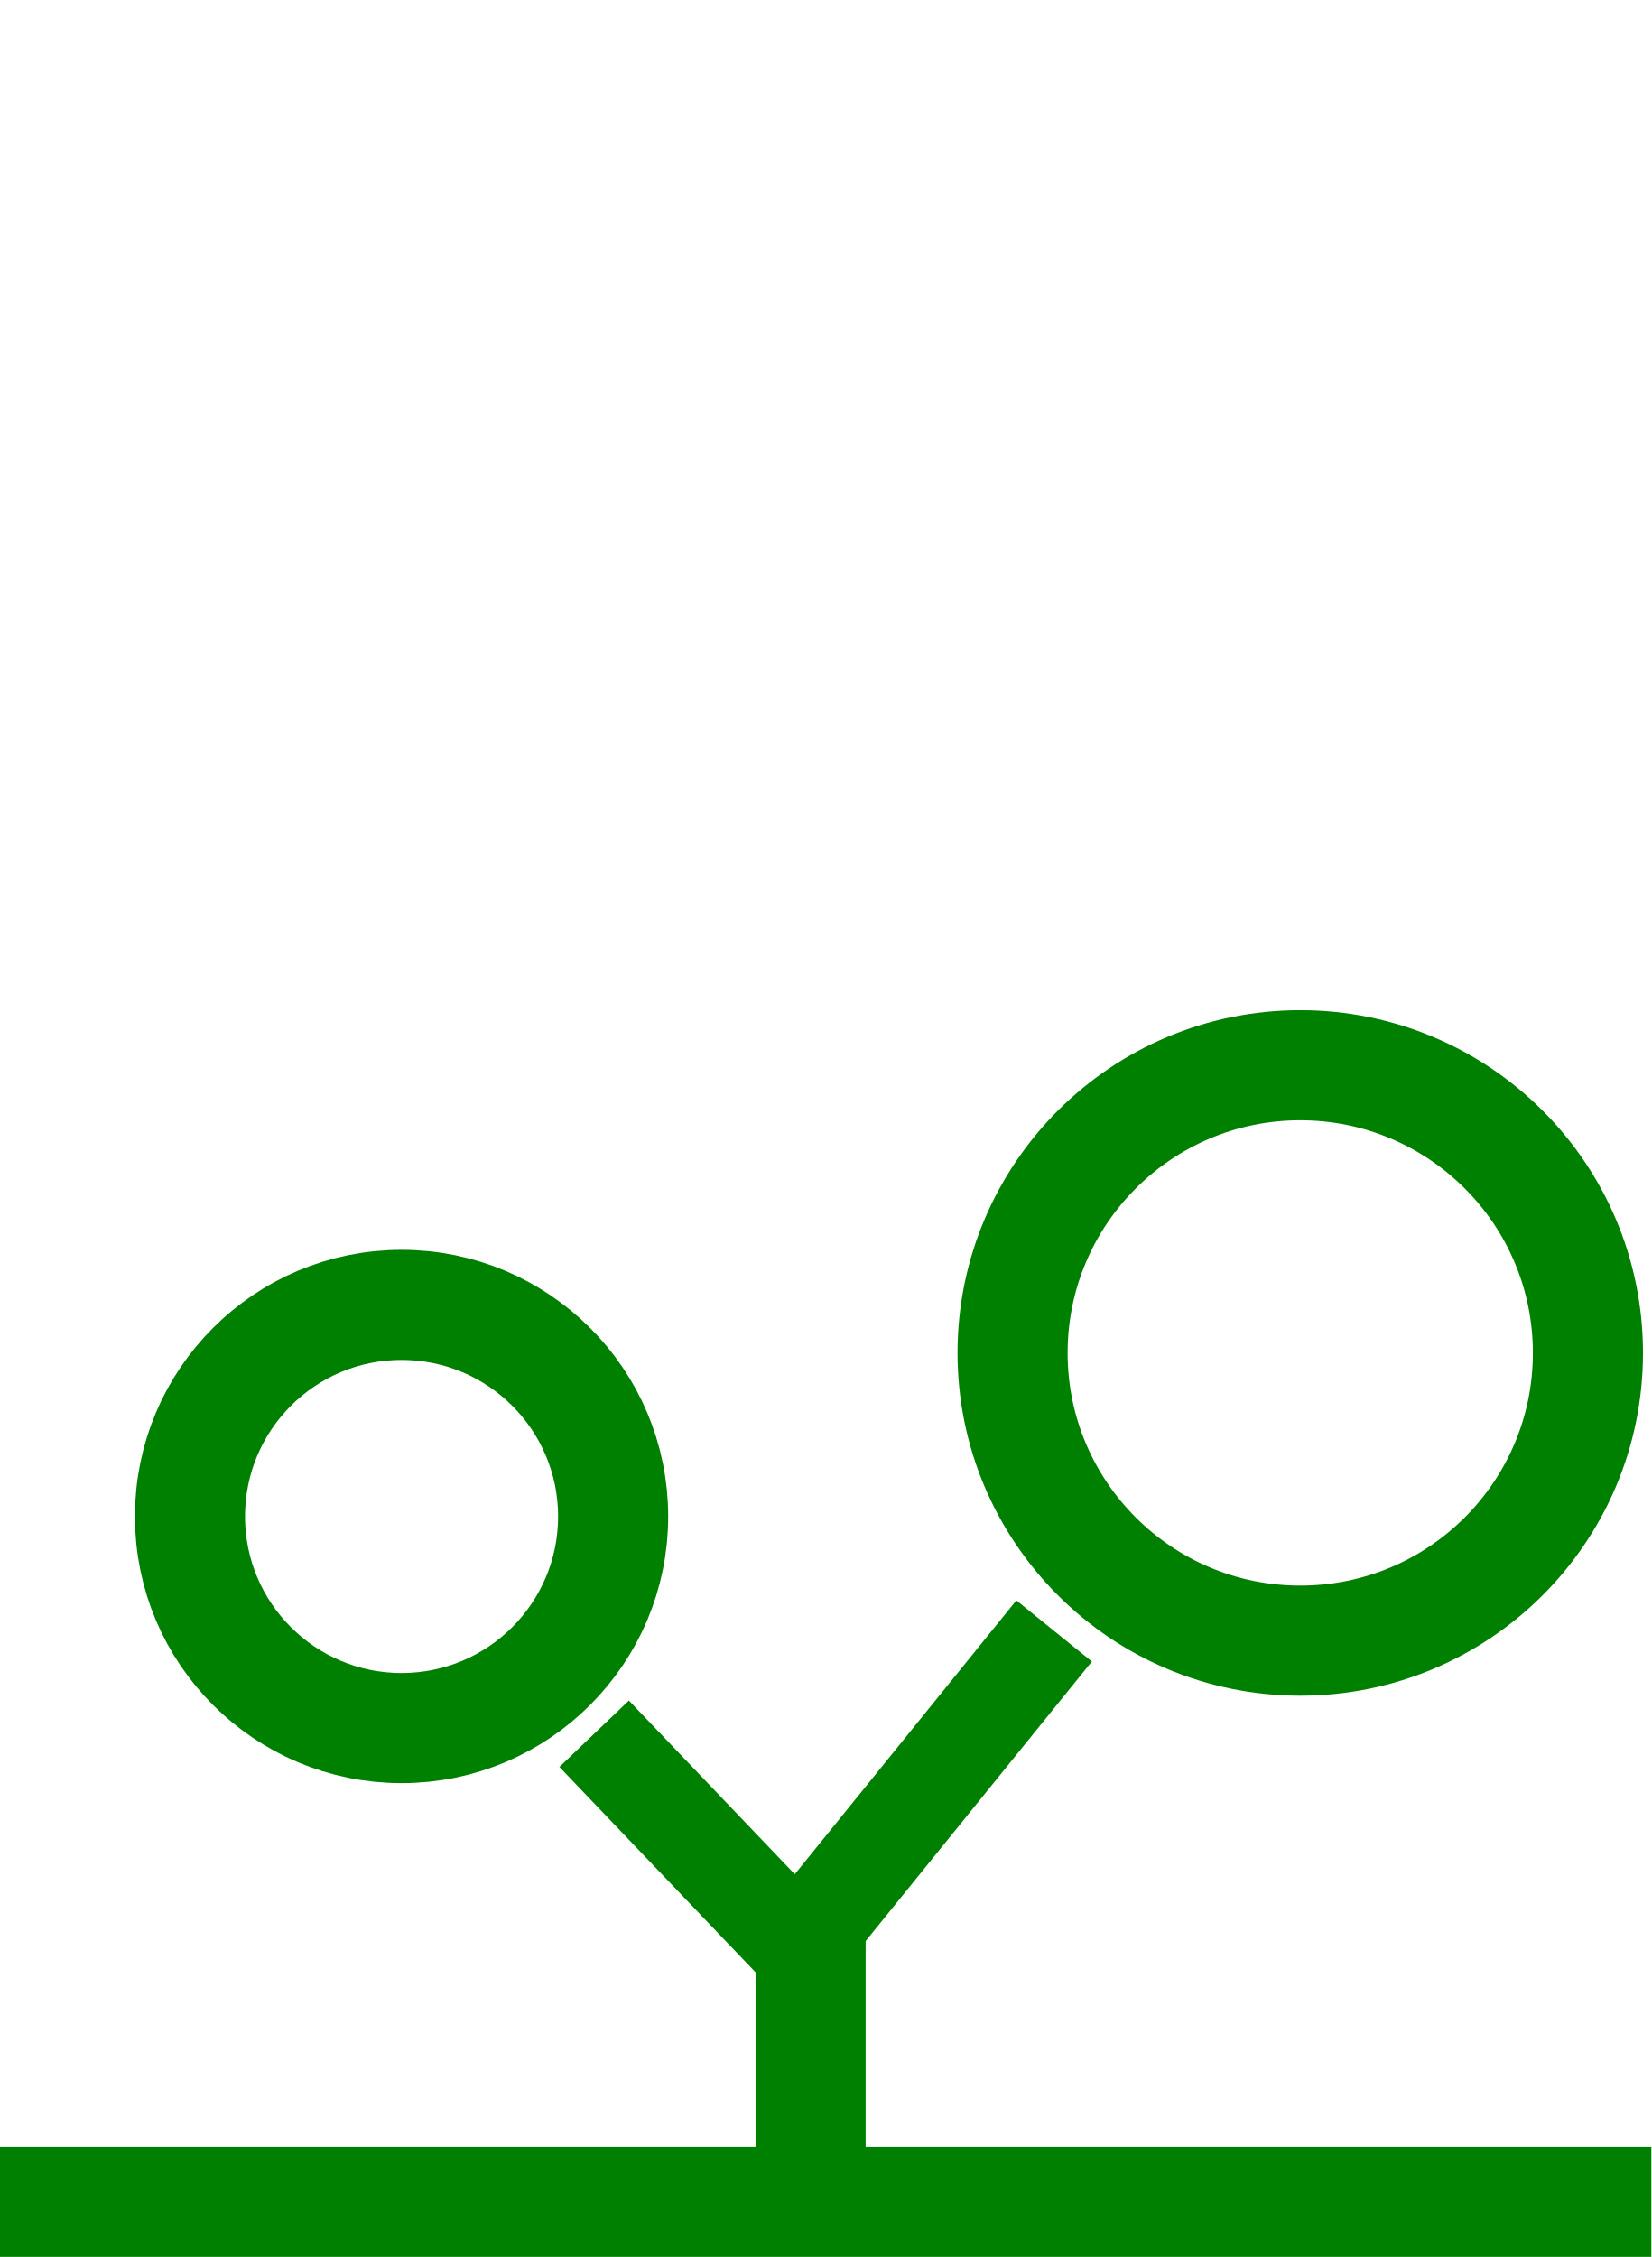
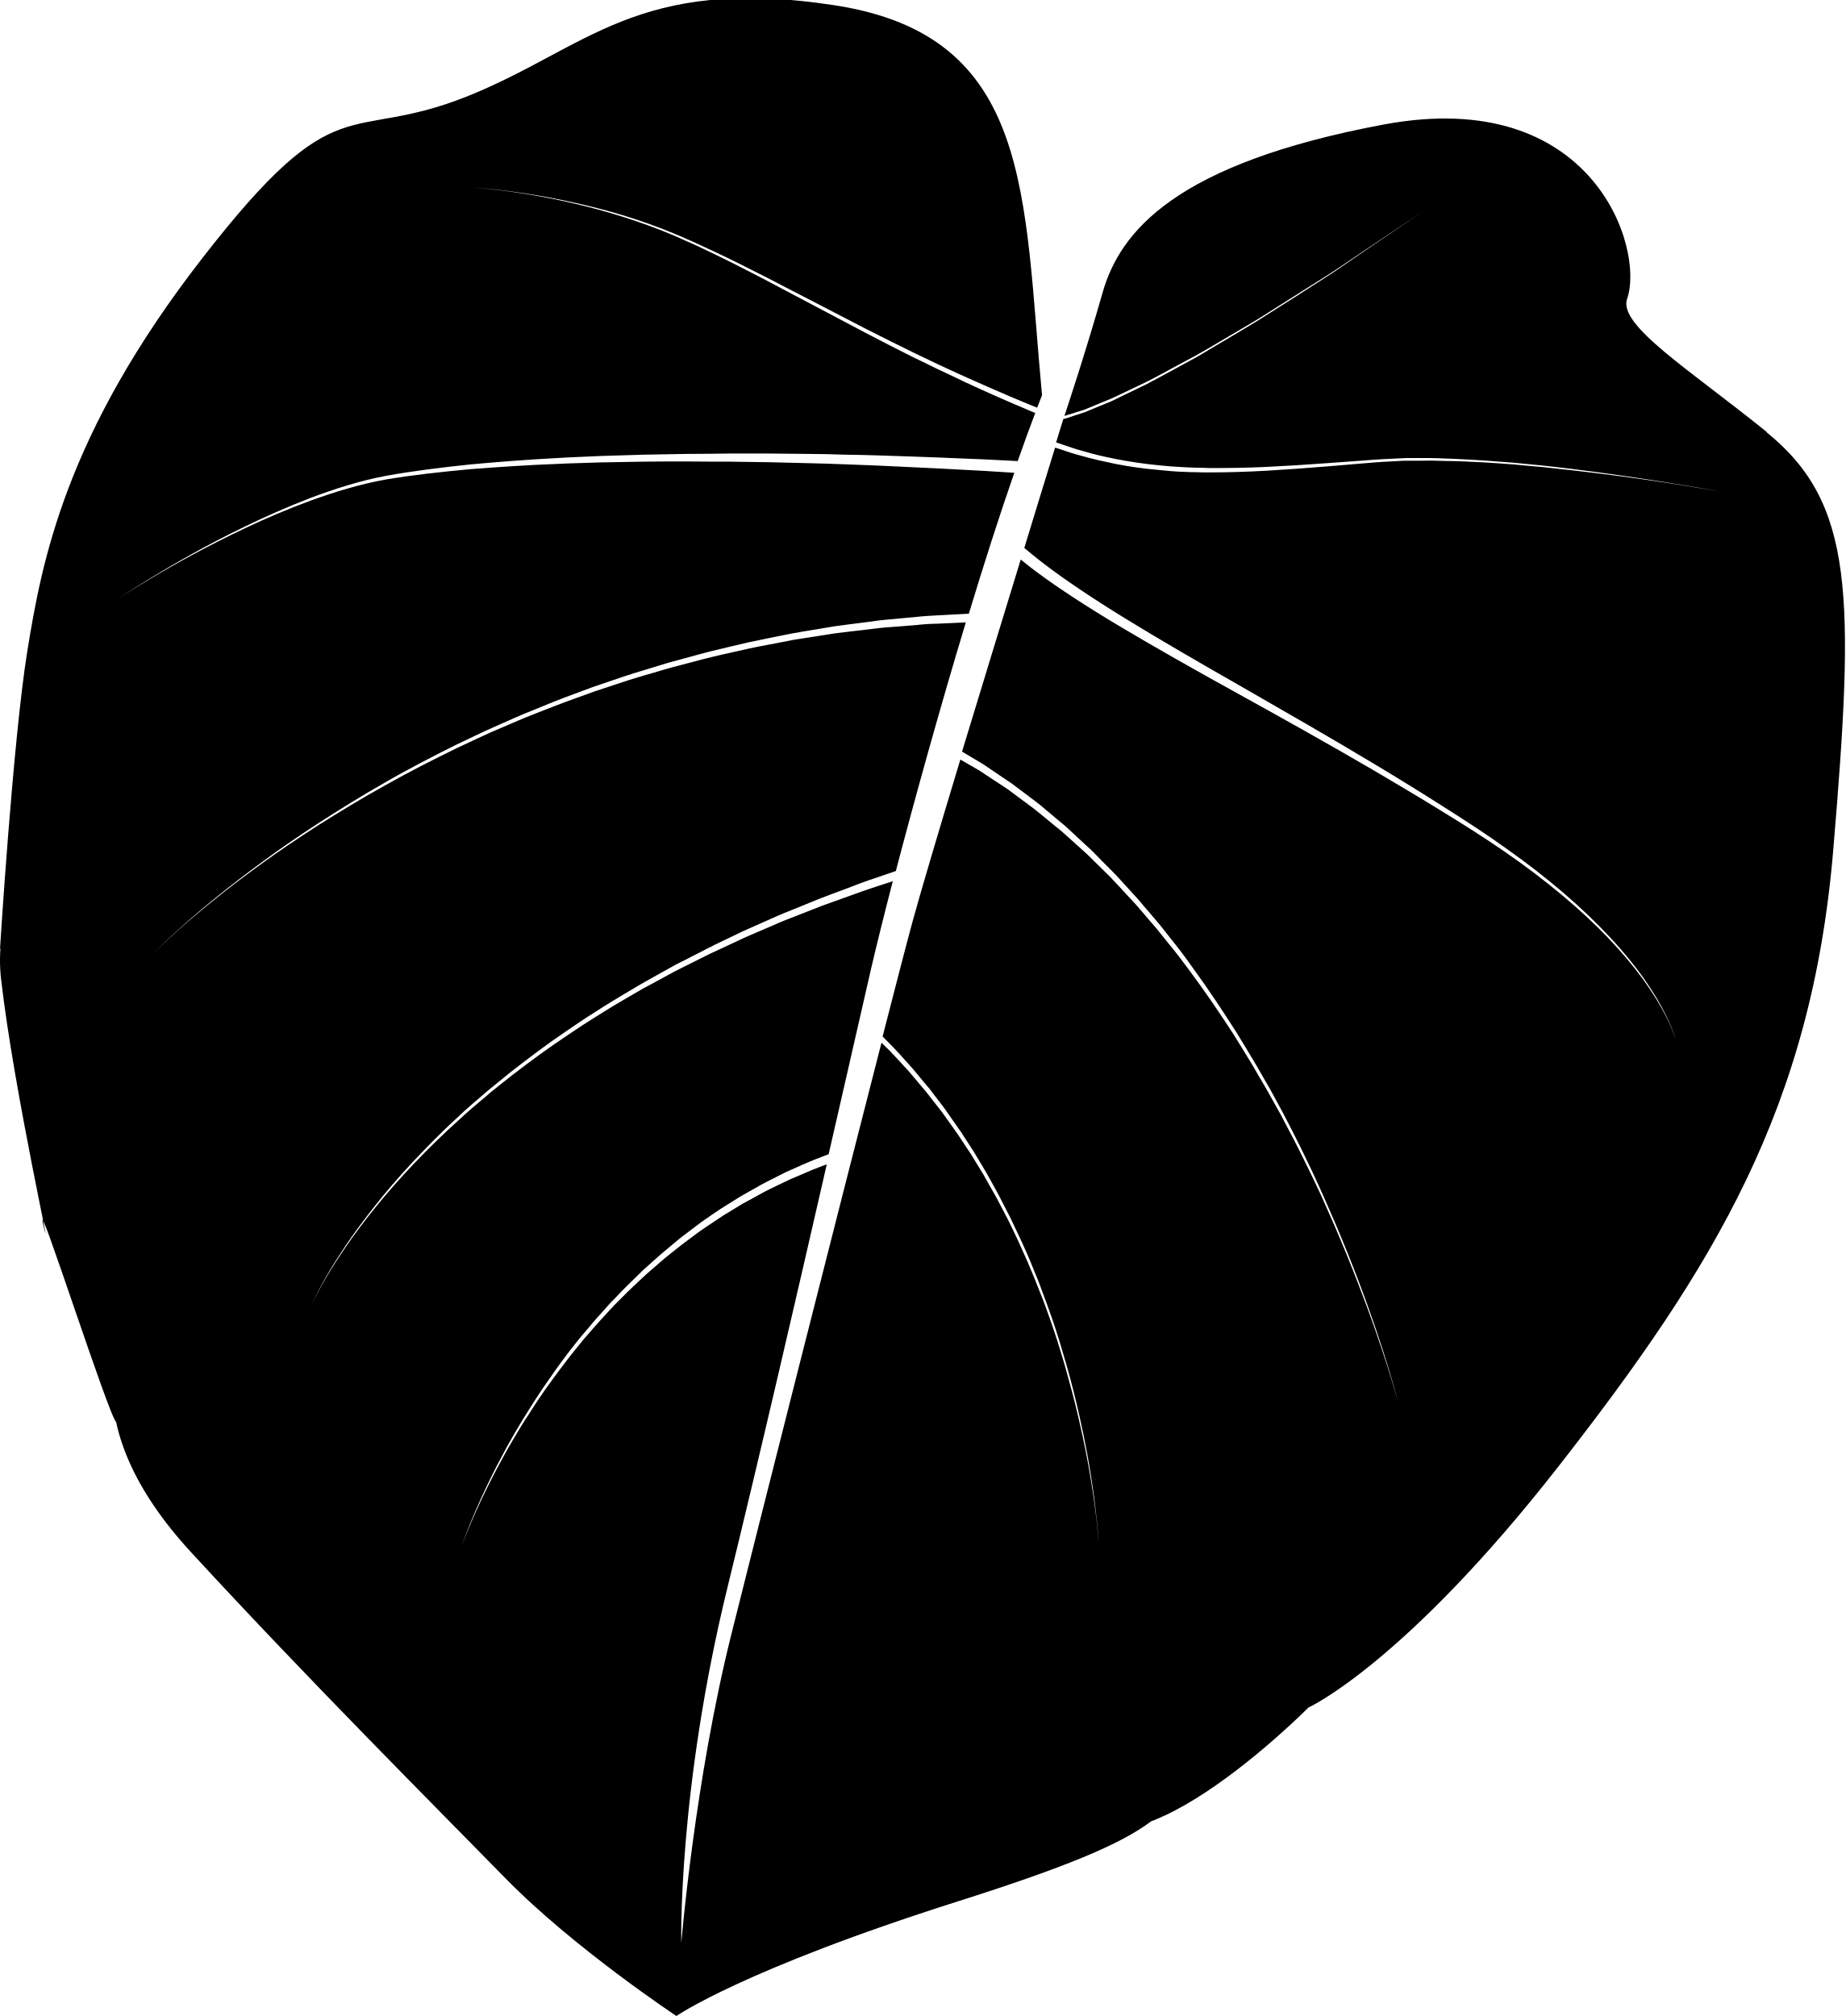
- <svg xmlns="http://www.w3.org/2000/svg" width="150" height="205" version="1.1" viewBox="0 0 39.688 54.24">
-   <g transform="translate(-69.7 -93.956)" fill="none" stroke="#008000">
-     <path d="m69.7 146.87h39.688" stroke-width="2.646" />
-     <g transform="translate(-.36252)">
-       <path d="m89.544 146.87v-6.794" stroke-width="2.646" />
-       <path d="m88.77 141.34 6.627-8.189" stroke-width="2.335" />
-       <path d="m89.919 141.46-5.577-5.839" stroke-width="2.31" />
-     </g>
-     <circle cx="100.95" cy="126.47" r="6.914" stroke-width="2.646" />
-     <circle cx="79.351" cy="130.4" r="5.085" stroke-width="2.646" />
+ <svg xmlns="http://www.w3.org/2000/svg" id="Layer_2" version="1.1" viewBox="0 0 978 1068.6">
+   <g id="_Layer_">
+     <path d="M936.3,228.9c-40.9-33.1-78.8-56.5-73.9-70.5,9.4-27.1-18.3-113.1-129-92.4-110.6,20.7-139.8,56.8-149,89.1s-19.2,62.2-19.2,62.2c0,0-.3,1.1-1,3.1.2,0,.3,0,.5-.1,1.1-.3,2.4-.8,3.9-1.2,1.4-.5,3-1,4.8-1.5.9-.2,1.8-.6,2.7-1,.9-.4,1.9-.8,2.9-1.2,2-.8,4.1-1.7,6.3-2.6s2.2-.9,3.4-1.4c1.2-.5,2.3-1.1,3.5-1.6,4.7-2.3,9.9-4.7,15.3-7.3,5.4-2.7,10.9-5.8,16.7-8.9,2.9-1.6,5.8-3.1,8.8-4.7,3-1.6,5.9-3.4,8.9-5.1,6-3.5,12-7.1,18-10.6,6.1-3.5,12-7.3,17.8-11,5.8-3.7,11.6-7.3,17.1-10.8,5.5-3.5,11-6.8,15.9-10.2,5-3.4,9.7-6.5,14.1-9.5,17.5-11.7,29.1-19.5,29.1-19.5,0,0-11.6,7.9-29,19.7-4.3,3-9.1,6.2-14,9.6-4.9,3.5-10.4,6.8-15.9,10.4-5.5,3.6-11.2,7.2-17.1,10.9s-11.7,7.6-17.8,11.1c-6,3.6-12,7.2-18,10.7-3,1.8-5.9,3.6-8.8,5.2-3,1.6-5.9,3.2-8.8,4.8-5.8,3.1-11.3,6.2-16.7,9-5.4,2.6-10.6,5.1-15.3,7.4-1.2.6-2.3,1.2-3.5,1.7-1.2.5-2.3,1-3.4,1.4-2.2.9-4.3,1.8-6.3,2.6-1,.4-2,.8-2.9,1.2-.9.4-1.8.8-2.7,1-1.8.6-3.4,1.1-4.9,1.6-1.5.5-2.8.9-3.9,1.3-.5.1-.9.2-1.3.3-1,3.2-2.5,7.9-4.3,13.9l.5-1.5s1.3.4,3.8,1.3c2.5.8,6.1,2.2,10.8,3.4,4.6,1.4,10.4,2.8,17,4.1,6.7,1.3,14.2,2.5,22.5,3.3,2.1.2,4.2.4,6.4.6,2.2.1,4.4.3,6.6.4,2.2.2,4.5.2,6.9.3,2.3,0,4.7.1,7.1.2,9.6,0,19.7-.1,30.2-.6,10.5-.5,21.3-1.2,32.3-2,5.5-.4,11-.8,16.6-1.2,5.5-.4,11.2-.9,16.8-1.1,2.8-.1,5.6-.3,8.4-.4,2.8,0,5.6,0,8.4,0,5.6-.1,11.1.2,16.7.4,5.5.2,11,.6,16.4.9,5.4.4,10.7.8,15.9,1.2,5.2.5,10.4,1,15.4,1.5,5,.6,9.9,1.1,14.7,1.7,9.5,1.2,18.6,2.4,26.9,3.6,16.6,2.4,30.4,4.7,40.1,6.3,9.7,1.7,15.1,2.7,15.1,2.7,0,0-5.5-1-15.2-2.6s-23.5-3.8-40.1-6c-8.3-1.1-17.3-2.2-26.9-3.3-4.8-.5-9.7-1-14.7-1.6-5-.4-10.2-.9-15.4-1.4-5.2-.4-10.5-.8-15.9-1.1-5.4-.2-10.8-.6-16.3-.7-5.5,0-11-.4-16.6-.2-2.8,0-5.6,0-8.3,0-2.8,0-5.6.3-8.4.4-5.6.2-11.1.8-16.7,1.2-5.5.5-11.1.9-16.6,1.4-11,.9-21.8,1.7-32.3,2.3-10.5.6-20.7.9-30.3.9-2.4,0-4.8,0-7.1-.1-2.3,0-4.7-.1-6.9-.2-2.3-.1-4.5-.2-6.7-.4-2.2-.2-4.3-.4-6.4-.6-8.4-.7-16.1-1.9-22.8-3.2-6.7-1.4-12.6-2.7-17.3-4.1-4.8-1.2-8.4-2.5-10.9-3.3-2.3-.8-3.6-1.2-3.8-1.2-4,13.1-9.8,31.7-16.3,53.1.1.1.2.2.3.3,2.5,2.1,6.1,5.1,11,8.8,9.7,7.4,24.1,17.2,42,28.2,17.9,11,39.1,23.3,61.9,36.3,22.8,13.1,47.1,27,71.2,41.5,12,7.2,24,14.6,35.6,22,11.7,7.4,23.1,14.8,33.8,22.5,21.5,15.2,40.2,31.3,54.6,46.8,7.2,7.7,13.3,15.2,18.2,22.2,4.9,7,8.7,13.4,11.4,19,2.7,5.5,4.4,10,5.3,13.2.9,3.2,1.2,4.9,1.2,4.9,0,0-.2-1.7-1.2-4.9-1-3.1-2.7-7.7-5.5-13.1-2.8-5.5-6.7-11.8-11.7-18.8-5-6.9-11.2-14.3-18.4-21.9-14.5-15.2-33.4-31-55-45.9-10.8-7.5-22.3-14.7-34-21.9-11.7-7.2-23.8-14.4-35.9-21.5-24.2-14.1-48.7-27.8-71.7-40.5s-44.4-24.8-62.5-35.6c-18.1-10.8-32.8-20.5-42.8-27.9-4-2.9-7.2-5.5-9.7-7.5-9.7,31.7-21,68.5-31.1,101.8,2.7,1.6,6.4,3.8,11.1,6.6,2.5,1.7,5.2,3.5,8.1,5.5,1.5,1,3,2,4.6,3.1.8.5,1.6,1.1,2.4,1.6.8.6,1.6,1.2,2.4,1.8,3.3,2.5,6.8,5.1,10.5,7.9,1.9,1.4,3.7,2.9,5.5,4.5,1.9,1.6,3.8,3.1,5.7,4.8,1.9,1.6,4,3.2,5.9,5,1.9,1.8,3.9,3.6,5.9,5.5,2,1.9,4,3.7,6.1,5.6,2,2,4,4,6,6.1,2,2,4.1,4.1,6.2,6.2,2.1,2.1,4,4.4,6.1,6.6,2,2.2,4.1,4.5,6.2,6.8,2.1,2.3,4,4.8,6.1,7.1,2,2.4,4.1,4.8,6.2,7.3,2,2.5,4,5.1,6,7.6,2,2.6,4.1,5.1,6,7.7,1.9,2.6,3.9,5.3,5.8,8,7.8,10.7,15.2,21.9,22.5,33.3,3.5,5.7,7,11.5,10.4,17.2,1.7,2.9,3.3,5.8,5,8.7l2.5,4.3c.8,1.5,1.6,2.9,2.4,4.4,1.6,2.9,3.1,5.8,4.7,8.7,1.5,2.9,3,5.8,4.5,8.7,3,5.8,5.8,11.5,8.5,17.2,2.8,5.7,5.3,11.3,7.8,16.8,2.4,5.6,4.9,11,7.1,16.3,2.2,5.3,4.4,10.5,6.4,15.5,2,5,3.9,9.9,5.7,14.6,1.8,4.7,3.4,9.2,5,13.6,1.5,4.3,3,8.4,4.3,12.3,2.6,7.7,4.8,14.5,6.5,20.2,3.4,11.2,5,17.8,5,17.8,0,0-1.7-6.5-5.2-17.7-1.8-5.6-4-12.4-6.7-20.1-1.3-3.9-2.8-7.9-4.4-12.3-1.6-4.3-3.3-8.8-5.1-13.5-1.8-4.7-3.8-9.6-5.8-14.6-2-5-4.3-10.2-6.5-15.5-2.3-5.3-4.8-10.7-7.2-16.2-2.6-5.5-5.2-11.1-8-16.7-2.8-5.6-5.6-11.4-8.7-17.1-1.5-2.9-3-5.8-4.5-8.6-1.6-2.9-3.2-5.7-4.8-8.6-.8-1.4-1.6-2.9-2.4-4.3l-2.5-4.3c-1.7-2.9-3.4-5.7-5-8.6-3.4-5.7-7-11.4-10.5-17.1-7.3-11.2-14.8-22.3-22.7-32.9-2-2.6-3.9-5.3-5.9-7.9-2-2.6-4-5.1-6.1-7.6-2-2.5-4-5-6-7.5-2.1-2.4-4.2-4.8-6.2-7.2-2.1-2.4-4-4.8-6.1-7-2.1-2.2-4.2-4.5-6.2-6.7-2.1-2.2-4.1-4.4-6.1-6.5-2.1-2.1-4.2-4.1-6.2-6.1-2-2-4.1-4-6.1-6-2.1-1.9-4.1-3.7-6.1-5.5s-4-3.6-5.9-5.3c-1.9-1.8-4-3.3-5.9-4.9-1.9-1.6-3.8-3.1-5.7-4.7-1.9-1.5-3.6-3-5.5-4.4-3.7-2.7-7.1-5.3-10.4-7.7-.8-.6-1.6-1.2-2.4-1.8-.8-.5-1.6-1.1-2.4-1.6-1.6-1-3.1-2-4.6-3-2.9-1.9-5.6-3.7-8-5.3-4.2-2.4-7.6-4.4-10.2-5.9-11.6,38.4-21.5,71.7-25.5,86.5-2.9,10.6-8.5,32.3-15.7,60.3,1.5,1.5,3.4,3.5,5.8,5.9,2.9,3,6.2,6.8,10.1,11.1,1.9,2.2,3.8,4.6,5.9,7.1,1,1.2,2.1,2.5,3.2,3.8,1,1.3,2.1,2.7,3.2,4.2,2.1,2.8,4.5,5.7,6.6,8.9,2.2,3.1,4.5,6.4,6.8,9.7,2.2,3.4,4.5,6.9,6.8,10.5,2.2,3.7,4.4,7.4,6.7,11.2,2.2,3.9,4.3,7.8,6.5,11.8,2.1,4.1,4.2,8.2,6.3,12.3,2,4.2,4,8.4,6,12.7,1.9,4.3,3.9,8.6,5.6,13l2.7,6.6c.9,2.2,1.7,4.4,2.5,6.6,1.7,4.4,3.2,8.8,4.8,13.2,1.6,4.4,2.9,8.8,4.3,13.1,1.3,4.4,2.6,8.7,3.8,12.9,2.4,8.5,4.5,16.8,6.3,24.7.9,4,1.7,7.8,2.5,11.5.7,3.8,1.5,7.3,2.1,10.8,1.3,7,2.3,13.4,3.1,19.1.8,5.7,1.4,10.7,1.8,14.8.9,8.2,1.1,12.9,1.1,12.9,0,0-.3-4.7-1.2-12.9-.5-4.1-1.1-9.1-2-14.8-.9-5.7-1.9-12.1-3.3-19-.6-3.5-1.5-7.1-2.2-10.8-.8-3.7-1.7-7.6-2.6-11.5-1.9-7.9-4.1-16.1-6.5-24.6-1.2-4.2-2.6-8.5-3.9-12.9-1.5-4.3-2.8-8.7-4.4-13-1.6-4.4-3.1-8.8-4.9-13.1-.9-2.2-1.7-4.4-2.6-6.6l-2.7-6.5c-1.8-4.4-3.8-8.6-5.7-12.9-1.9-4.3-4-8.4-6-12.6-2.1-4.1-4.3-8.2-6.4-12.2-2.2-4-4.5-7.8-6.6-11.7-2.3-3.8-4.6-7.5-6.8-11.1-2.3-3.5-4.6-7-6.9-10.4-2.3-3.3-4.6-6.5-6.8-9.6-2.2-3.1-4.5-5.9-6.7-8.7-1.1-1.4-2.1-2.8-3.2-4.1-1.1-1.3-2.1-2.5-3.2-3.8-2.1-2.5-4-4.8-5.9-7-3.9-4.2-7.2-7.9-10-10.8-1.8-1.8-3.3-3.2-4.6-4.5-24.1,93.8-64.7,254.1-79.5,313.3-19.5,77.8-26.6,163.9-26.6,163.9,0,0-2-80.4,24.6-189,16.5-67.3,36.4-153.3,52.5-223.7-1.4.5-2.9,1-4.6,1.7-3.8,1.4-8.2,3.5-13.4,5.6-2.6,1.1-5.2,2.5-8.1,3.8-2.8,1.4-5.9,2.8-8.9,4.5-3,1.7-6.2,3.4-9.5,5.2-3.2,1.9-6.5,4-9.9,6-3.3,2.1-6.7,4.5-10.2,6.8-3.5,2.3-6.8,5-10.3,7.5-3.5,2.6-6.8,5.4-10.4,8.2-3.4,2.8-6.8,5.9-10.2,8.8-3.3,3.1-6.7,6.2-10,9.4-1.6,1.6-3.2,3.3-4.9,4.9-1.6,1.6-3.3,3.3-4.8,5-3.1,3.4-6.3,6.8-9.3,10.3-1.5,1.8-3,3.5-4.5,5.2-1.5,1.8-2.9,3.6-4.3,5.3-2.9,3.5-5.6,7.2-8.3,10.7-2.7,3.6-5.3,7.2-7.8,10.7-2.5,3.6-4.9,7.1-7.1,10.6-1.1,1.8-2.2,3.5-3.4,5.2-1.1,1.7-2.1,3.5-3.2,5.2-2.1,3.4-4,6.8-5.9,10-1.8,3.3-3.6,6.4-5.2,9.5-3.3,6.1-6.1,11.9-8.6,17-2.4,5.1-4.4,9.6-6,13.4-3.2,7.5-4.7,11.9-4.7,11.9,0,0,1.4-4.4,4.5-12,1.5-3.8,3.5-8.3,5.8-13.5,2.4-5.1,5.1-10.9,8.3-17.1,1.6-3.1,3.3-6.3,5.1-9.6,1.9-3.3,3.7-6.7,5.8-10.1,1-1.7,2.1-3.5,3.1-5.2,1.1-1.7,2.2-3.5,3.3-5.3,2.2-3.6,4.6-7.1,7-10.8,2.5-3.6,5-7.2,7.6-10.9,2.7-3.6,5.3-7.3,8.2-10.9,1.4-1.8,2.8-3.6,4.3-5.4,1.5-1.8,3-3.5,4.5-5.3,2.9-3.6,6.1-7,9.2-10.5,1.5-1.8,3.1-3.4,4.8-5.1,1.6-1.7,3.2-3.4,4.8-5,3.3-3.3,6.6-6.5,9.9-9.7,3.4-3,6.8-6.2,10.2-9.1,3.5-2.8,6.8-5.8,10.3-8.5,3.5-2.6,6.9-5.3,10.3-7.8,3.5-2.4,6.8-4.8,10.2-7,3.4-2.1,6.7-4.2,9.9-6.2,3.2-1.9,6.5-3.7,9.5-5.4,3-1.8,6-3.2,8.9-4.7,2.9-1.4,5.5-2.9,8.1-4,5.2-2.3,9.8-4.4,13.6-5.9,3-1.1,5.4-2.1,7.3-2.8,9.4-41,17.4-76.2,22.6-98.8,2.8-12,6.7-27.8,11.4-45.9-2.2.7-4.8,1.6-7.7,2.5-2.6.9-5.5,1.8-8.6,2.9s-6.4,2.3-10,3.6c-3.6,1.3-7.4,2.6-11.4,4.1-4,1.6-8.1,3.2-12.5,4.9-2.2.9-4.4,1.7-6.7,2.6s-4.5,1.9-6.8,2.9c-4.6,2-9.4,4-14.4,6.2-4.9,2.3-9.9,4.6-15,7-1.3.6-2.6,1.2-3.9,1.8-1.3.6-2.5,1.3-3.8,1.9-2.6,1.3-5.2,2.6-7.8,3.9-2.6,1.3-5.3,2.6-7.9,4-2.6,1.4-5.2,2.8-7.9,4.3-2.6,1.4-5.3,2.9-8,4.3-2.6,1.5-5.3,3.1-7.9,4.6-2.6,1.5-5.3,3.1-8,4.7-2.6,1.6-5.3,3.3-7.9,4.9-2.6,1.7-5.3,3.3-7.9,5l-7.8,5.2c-10.4,6.9-20.5,14.3-30.2,21.8-2.4,1.9-4.8,3.8-7.2,5.7-2.4,1.9-4.8,3.8-7,5.8-4.6,3.9-9.2,7.7-13.4,11.7-8.8,7.8-16.8,15.8-24.2,23.5-7.4,7.8-14.1,15.4-20,22.7-5.9,7.3-11.1,14.1-15.4,20.4-4.3,6.3-7.9,11.8-10.7,16.6-5.6,9.4-8.1,15.2-8.1,15.2,0,0,2.4-5.8,7.9-15.3,2.7-4.8,6.3-10.4,10.5-16.7,4.2-6.3,9.4-13.2,15.2-20.6,5.8-7.4,12.5-15.1,19.8-23,7.4-7.8,15.3-16,24-23.9,4.2-4.1,8.8-7.9,13.4-11.9,2.2-2,4.7-3.9,7-5.8,2.4-1.9,4.7-3.9,7.1-5.8,9.7-7.6,19.7-15.2,30.1-22.2l7.8-5.3c2.6-1.8,5.3-3.4,7.9-5.1,2.6-1.7,5.3-3.4,7.9-5,2.7-1.6,5.3-3.2,8-4.8s5.3-3.2,7.9-4.7c2.7-1.5,5.3-3,8-4.5,2.6-1.5,5.3-2.9,7.9-4.4,2.6-1.5,5.3-2.8,7.9-4.1,2.6-1.4,5.2-2.7,7.8-4,1.3-.7,2.6-1.3,3.8-2,1.3-.6,2.6-1.2,3.8-1.9,5.1-2.5,10.1-4.8,15-7.2,4.9-2.2,9.7-4.3,14.4-6.4,2.3-1,4.6-2.1,6.9-3,2.3-.9,4.5-1.8,6.7-2.7,4.4-1.8,8.5-3.5,12.5-5.1,4-1.6,7.8-2.9,11.4-4.3,3.6-1.3,6.9-2.6,10-3.8,3.1-1.2,6-2.1,8.6-3,4.3-1.5,7.8-2.7,10.5-3.6,10-38.1,23.2-85.8,37.1-131.8-3.5.2-8.7.4-15.3.7-1.6,0-3.4.1-5.2.2-1.8.1-3.7.3-5.6.5-3.9.3-8.2.7-12.7,1-2.3.2-4.6.3-7,.6-2.4.3-4.9.6-7.4.9-5.1.6-10.5,1.2-16,1.9-5.6.9-11.3,1.8-17.3,2.7-1.5.2-3,.5-4.5.7-1.5.3-3,.6-4.6.9-3.1.6-6.2,1.2-9.4,1.8-3.2.6-6.4,1.2-9.6,1.9-3.2.7-6.5,1.5-9.8,2.2-3.3.7-6.6,1.5-10,2.3-3.4.8-6.7,1.7-10.1,2.6-3.4.9-6.8,1.8-10.3,2.7-3.5.9-6.9,2-10.4,3-3.5,1-7,2-10.5,3.1-3.5,1-7,2.3-10.5,3.4-3.5,1.2-7,2.3-10.6,3.5-3.5,1.3-7,2.5-10.5,3.8-3.5,1.3-7,2.5-10.5,3.9l-10.5,4.1c-7,2.7-13.9,5.8-20.7,8.7-3.5,1.4-6.8,3.1-10.2,4.6-3.4,1.6-6.7,3.1-10.1,4.7-13.3,6.5-26.3,13.1-38.5,20-12.3,6.8-23.9,13.9-34.9,20.8-10.9,7-21,13.8-30.1,20.4-9.1,6.6-17.4,12.8-24.5,18.6-7.2,5.7-13.3,10.9-18.2,15.2-9.9,8.7-15.1,14.1-15.1,14.1,0,0,5.2-5.5,15-14.2,4.9-4.4,10.9-9.6,18.1-15.4,7.1-5.8,15.3-12.1,24.4-18.8,9.1-6.7,19.1-13.6,30-20.7,10.9-7,22.4-14.2,34.7-21.2,12.2-7.1,25.2-13.8,38.4-20.4,3.4-1.6,6.7-3.2,10.1-4.8,3.4-1.6,6.7-3.2,10.2-4.7,6.9-3,13.7-6.2,20.7-8.9l10.5-4.3c3.5-1.4,7-2.7,10.5-4,3.5-1.3,7-2.6,10.5-3.9,3.5-1.2,7.1-2.4,10.6-3.6,3.5-1.2,7-2.4,10.5-3.5,3.5-1.1,7-2.1,10.5-3.2,3.5-1,6.9-2.2,10.4-3.1,3.5-.9,6.9-1.9,10.3-2.8,3.4-.9,6.8-1.9,10.1-2.7,3.4-.8,6.7-1.6,10-2.4s6.6-1.5,9.8-2.3c3.3-.7,6.5-1.3,9.6-2,3.2-.6,6.3-1.3,9.4-1.9,1.5-.3,3.1-.6,4.6-.9,1.5-.2,3-.5,4.5-.8,6-1,11.8-1.9,17.4-2.9,5.6-.8,11-1.4,16.1-2.1,2.6-.3,5-.6,7.5-1,2.4-.3,4.8-.5,7.1-.7,4.6-.4,8.9-.8,12.8-1.2,2-.2,3.9-.4,5.7-.5,1.8-.1,3.5-.2,5.2-.3,7.7-.4,13.5-.7,17-.9,8-26.4,16.2-52,24.1-74.7-3.6-.2-9-.6-16-1-6.8-.4-15-.8-24.4-1.3-9.4-.5-20-.9-31.6-1.5-5.8-.3-11.8-.4-18.1-.7-6.2-.2-12.7-.5-19.4-.6-6.6-.2-13.5-.3-20.5-.5-7-.1-14.1-.2-21.4-.3-7.2,0-14.6,0-22.1-.1-7.5,0-15,0-22.6.1-7.6.1-15.3.3-23,.4-7.7.3-15.4.4-23.2.8-15.5.6-30.9,1.6-46.1,2.8-15.1,1.4-30.1,3-44.3,5.4-14.2,2.5-27.6,6.7-40.1,11.2-12.5,4.6-24,9.5-34.5,14.5-21,9.9-37.9,19.4-49.5,26.3-11.7,6.9-18.1,11.2-18.1,11.2,0,0,6.4-4.4,18-11.4,11.6-7,28.3-16.8,49.3-26.9,10.5-5.1,22-10.2,34.4-15,12.5-4.7,25.9-9.1,40.3-11.8,14.4-2.6,29.3-4.4,44.4-6,15.2-1.4,30.7-2.6,46.1-3.4,7.7-.5,15.5-.7,23.2-1.1,7.7-.2,15.4-.5,23-.7,7.6-.1,15.2-.3,22.7-.4,7.5,0,14.9-.1,22.1-.2,7.3,0,14.4,0,21.4,0,7,0,13.8.2,20.5.2,6.7,0,13.1.2,19.4.4,6.3.1,12.3.2,18.1.4,11.6.4,22.3.7,31.7,1.1,9.4.4,17.7.7,24.4,1,8.2.4,14.2.7,17.7.9,3.2-9.1,6.3-17.6,9.3-25.5-2.1-.9-4.7-1.9-7.8-3.3-4.2-1.7-9.2-4-15-6.5-5.8-2.6-12.3-5.5-19.3-8.9-3.5-1.7-7.2-3.4-11-5.2-3.8-1.9-7.7-3.8-11.7-5.7-8-4-16.4-8.3-25-12.8-17.2-9.1-35.5-18.8-53.9-28.5-9.2-4.8-18.4-9.5-27.6-13.9-2.3-1.1-4.6-2.2-6.9-3.3-2.3-1.1-4.6-2.1-6.9-3.1-4.5-2.1-9.1-4-13.6-5.8-9-3.5-18-6.5-26.5-9-8.5-2.5-16.7-4.5-24.3-6.2-15.2-3.3-28-5.2-37.1-6.2-9-1.1-14.2-1.3-14.2-1.3,0,0,5.2.2,14.2,1.2,9,1,21.9,2.7,37.1,5.9,7.6,1.6,15.8,3.5,24.4,5.9,8.6,2.4,17.5,5.3,26.7,8.8,4.5,1.8,9.1,3.6,13.7,5.7,2.3,1,4.6,2,6.9,3.1,2.3,1.1,4.6,2.1,6.9,3.2,9.3,4.3,18.5,9,27.8,13.7,18.4,9.5,36.9,19.1,54.1,28,8.7,4.4,17.1,8.6,25.1,12.5,4,1.9,7.9,3.8,11.7,5.6,3.8,1.8,7.5,3.5,11,5.1,7.1,3.2,13.6,6.1,19.4,8.6,5.8,2.5,10.8,4.7,15,6.4,3.1,1.3,5.7,2.3,7.8,3.2.9-2.3,1.8-4.5,2.6-6.6-10-106-4.6-190.5-109.9-206.7-105.2-16.1-131.4,23-195.1,48.4-63.8,25.3-67.6-7.7-139.8,85.3C34.4,230.4,22.1,298,14.4,345.6,6.8,393.3,0,503,0,503c0,0,57.5-72.9,106.6-119,58,28.2,148.4-57.1,203.7-49.4,55.3,7.7,69-45.1,42.2-34.4-26.9,10.8-186.7,44.6-245.8,83.7C47.5,423.2-6.3,459.3.6,519.3c6.9,59.9,29.3,158.4,22.2,129.4-4-19.2,35,102.4,38.8,105.1,2.5,1.7,55.9-97.5,146.6-175.1,90.7-77.6,139.8-106.7,179.7-109.7s29.1-63.4,11.4-41.9c-17.7,21.5-149.8,81.4-201.3,132.9-51.5,51.5-105.2,109.1-121.4,127.5-16.1,18.4-37.6,67.6,24.6,135.2,62.2,67.6,130.6,136,166.7,172.9,36.1,36.9,90.6,73,90.6,73,0,0,35.3-24.6,149-60.7,113.7-36.1,117.5-48.4,126.8-86,9.2-37.6,10-126-18.4-200.5-28.4-74.5-42.2,96.6-3,112.8s-72.7,63.9-47.3,119.2c25.3,55.3,127.9-48.3,127.9-48.3,0,0,50.7-23,132.9-128.3s133.7-189.8,145.2-325.7c11.5-136,11.1-184.4-35.3-222h0Z" />
  </g>
</svg>
